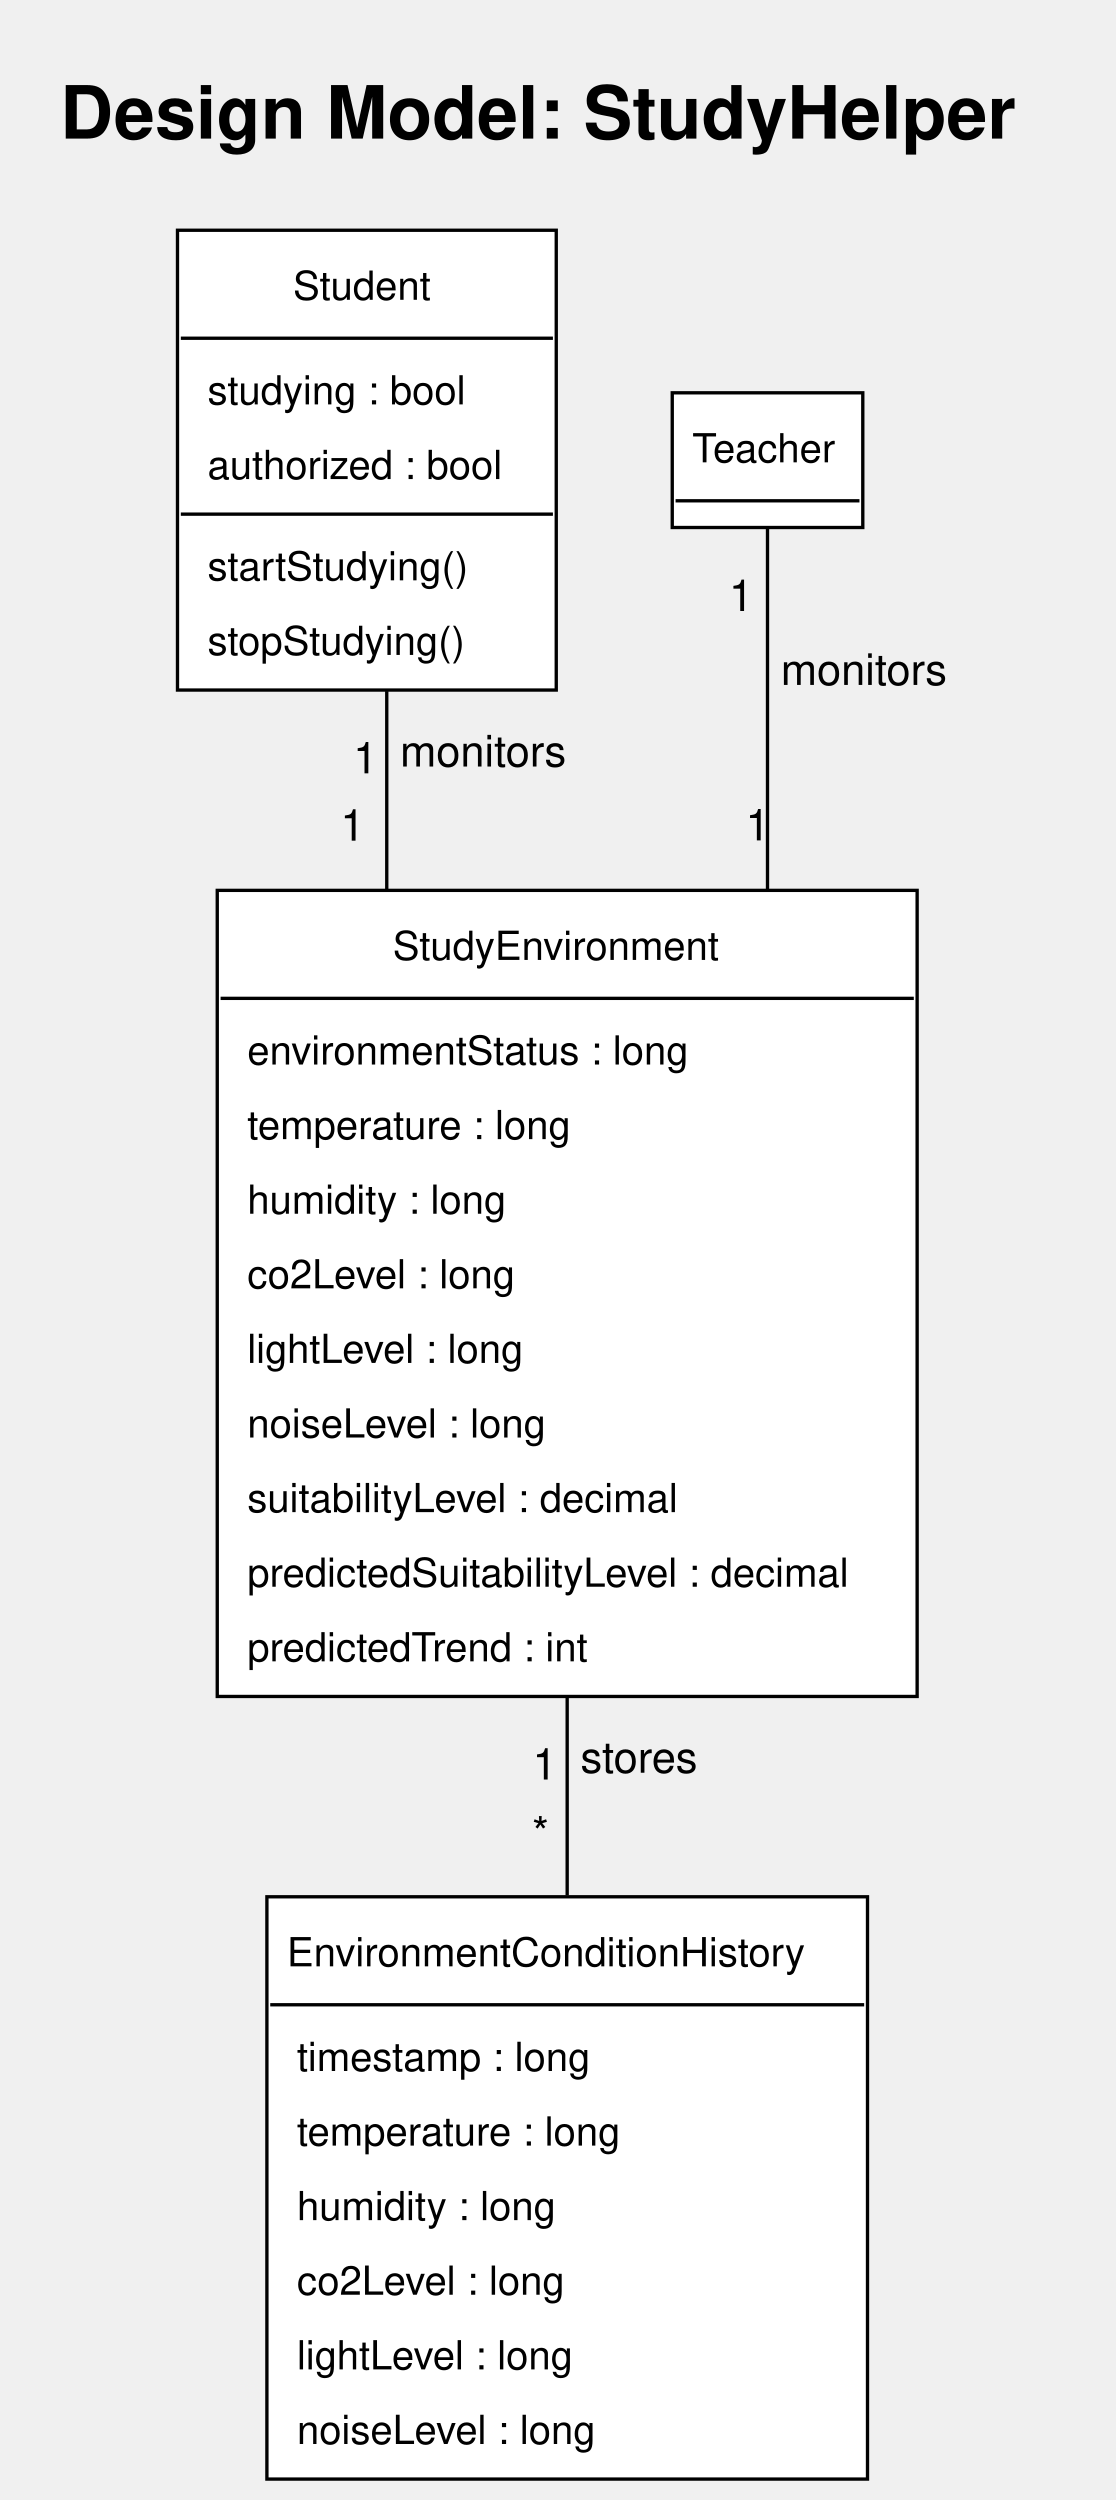
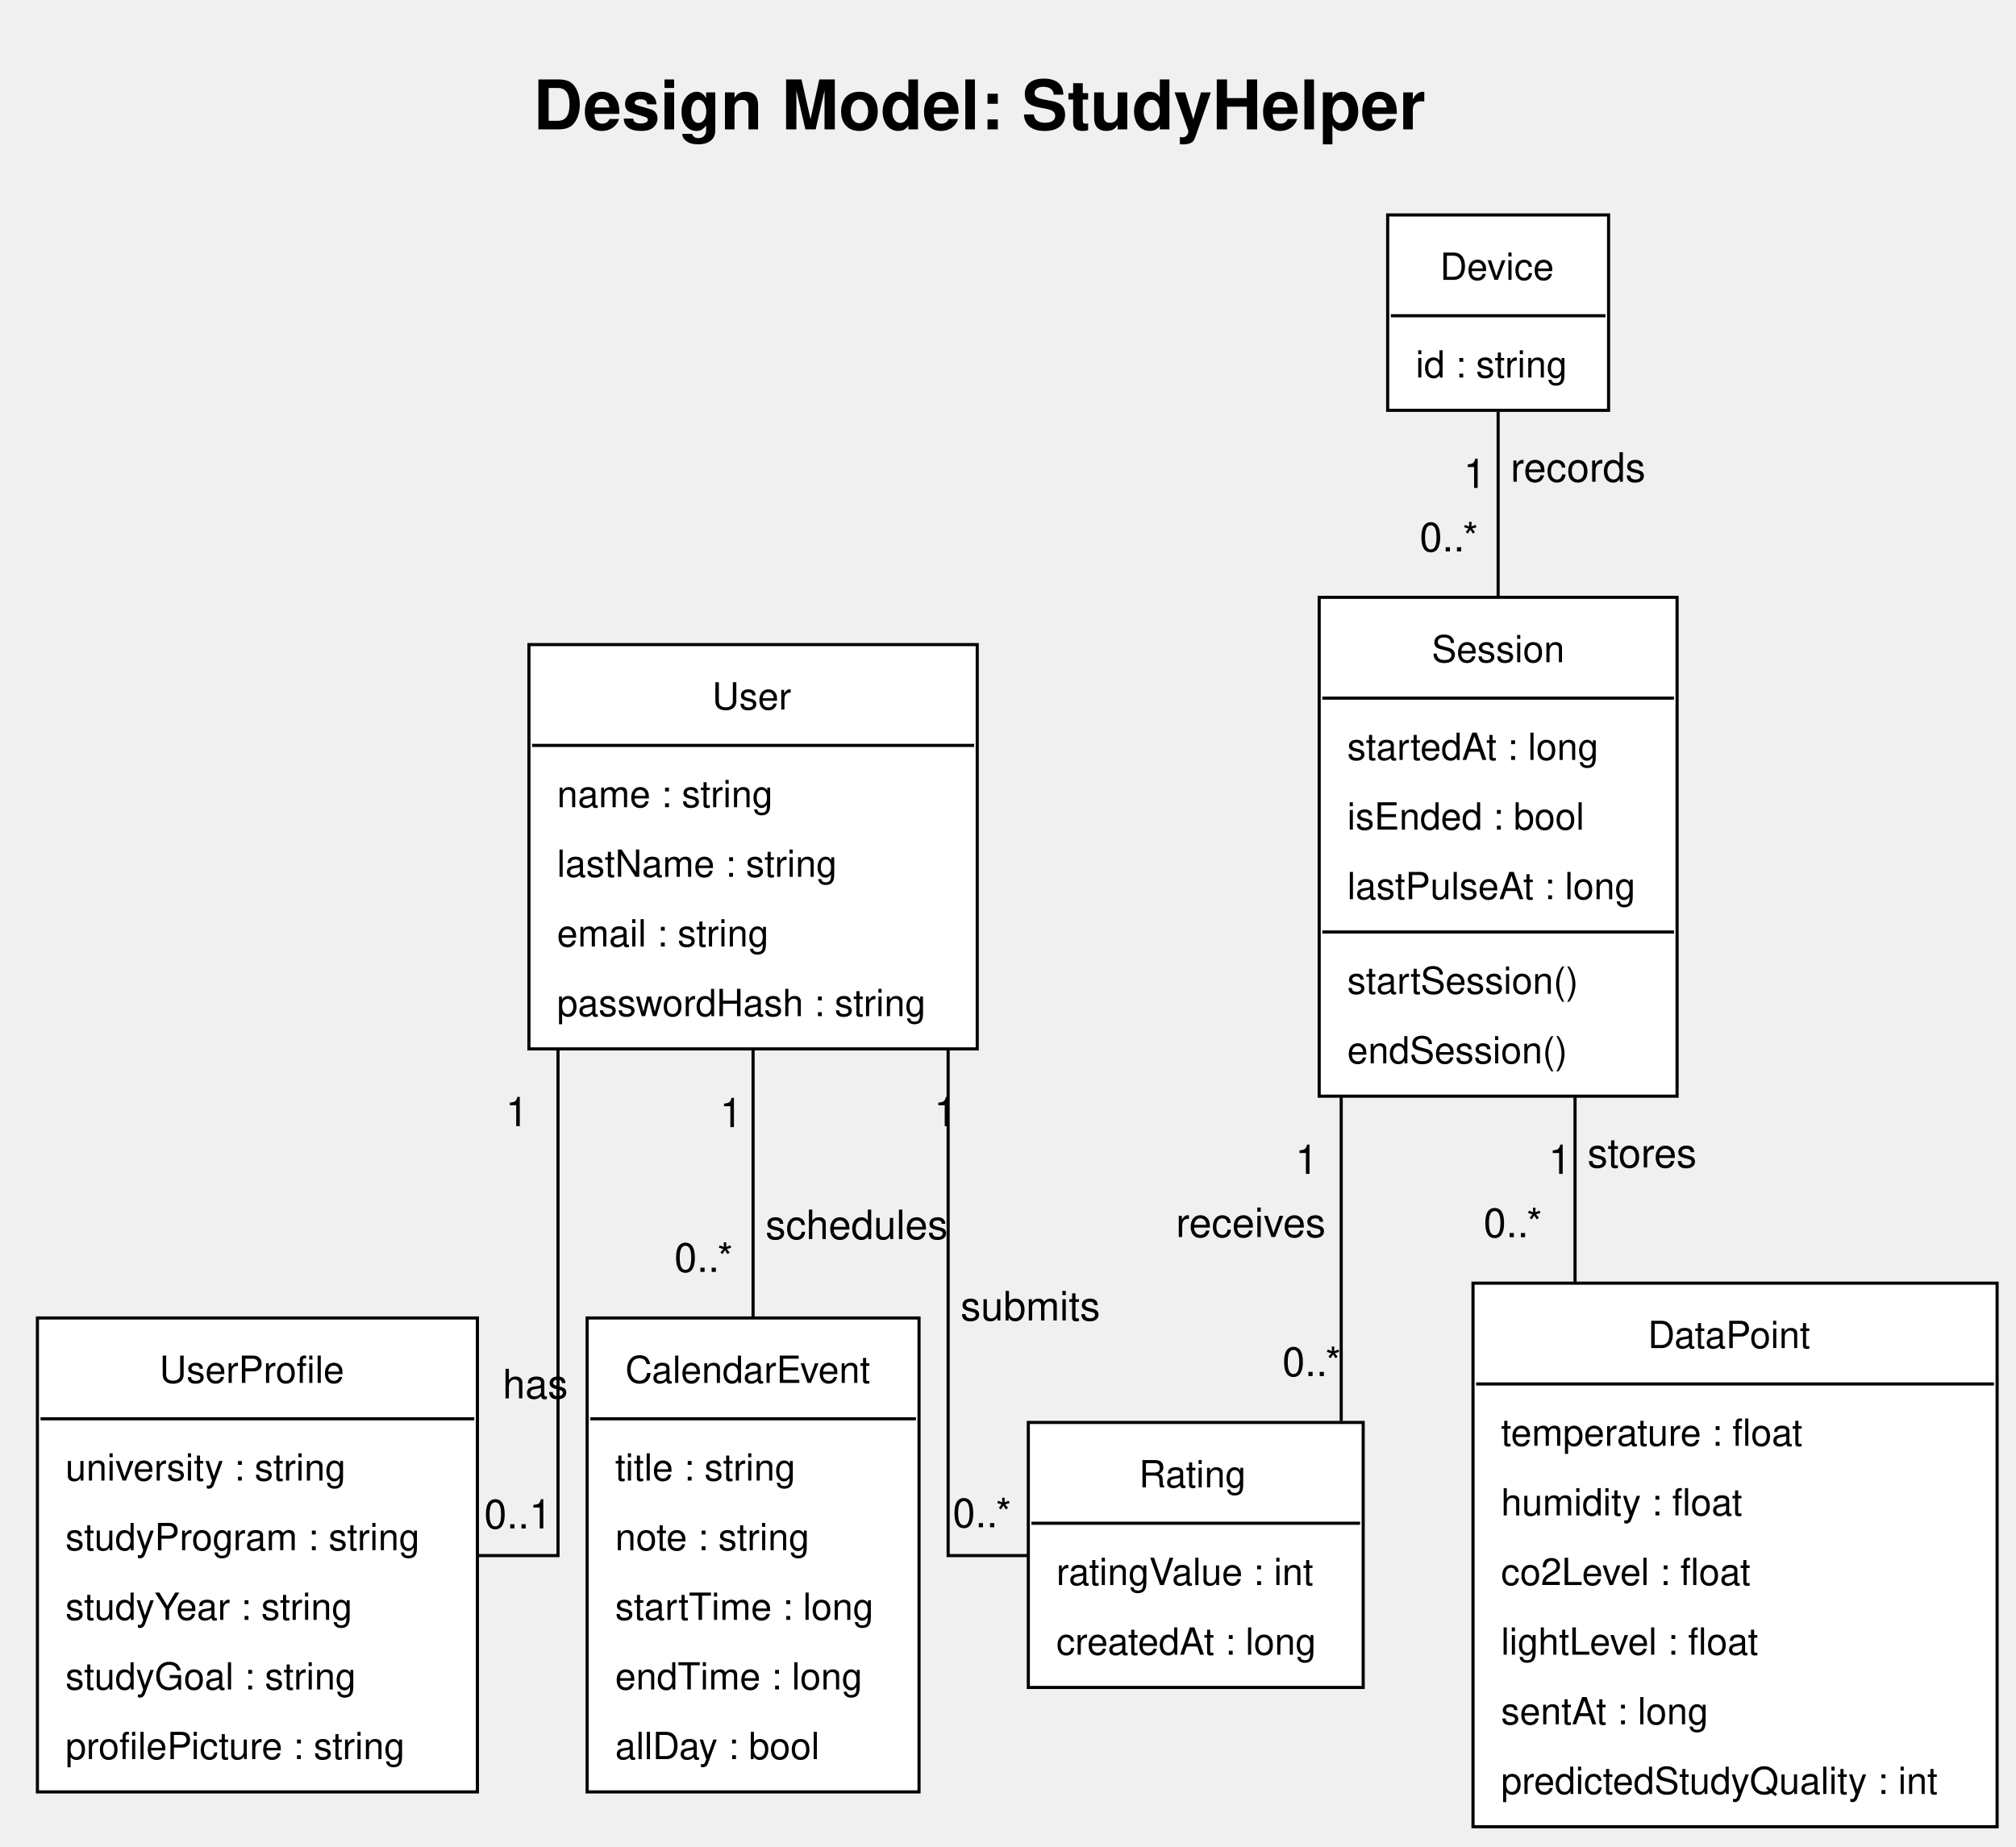
- <svg xmlns="http://www.w3.org/2000/svg" contentStyleType="text/css" data-diagram-type="CLASS" height="858.229px" preserveAspectRatio="none" style="width:383px;height:858px;background:#FFFFFF;" version="1.1" viewBox="0 0 383 858" width="383.854px" zoomAndPan="magnify">
+ <svg xmlns="http://www.w3.org/2000/svg" contentStyleType="text/css" data-diagram-type="CLASS" height="679.479px" preserveAspectRatio="none" style="width:741px;height:679px;background:#FFFFFF;" version="1.1" viewBox="0 0 741 679" width="741.354px" zoomAndPan="magnify">
  <defs />
  <g>
    <g class="title" data-source-line="2">
-       <text fill="#000000" font-family="'Helvetica, Arial, sans-serif'" font-size="25.208" font-weight="bold" lengthAdjust="spacing" textLength="339.86" x="20.625" y="47.573">Design Model: StudyHelper</text>
+       <text fill="#000000" font-family="'Helvetica, Arial, sans-serif'" font-size="25.208" font-weight="bold" lengthAdjust="spacing" textLength="339.86" x="195.952" y="47.573">Design Model: StudyHelper</text>
    </g>
-     <g class="entity" data-qualified-name="Student" data-source-line="4" id="ent0002">
-       <rect fill="#FFFFFF" height="157.805" style="stroke:#000000;stroke-width:1.146;" width="129.993" x="60.914" y="79.021" />
-       <text fill="#000000" font-family="'Helvetica, Arial, sans-serif'" font-size="13.75" lengthAdjust="spacing" textLength="50.683" x="100.569" y="102.887">Student</text>
-       <line style="stroke:#000000;stroke-width:1.146;" x1="62.06" x2="189.762" y1="116.082" y2="116.082" />
-       <text fill="#000000" font-family="'Helvetica, Arial, sans-serif'" font-size="13.75" lengthAdjust="spacing" textLength="95.494" x="71.227" y="138.802">studying : bool</text>
-       <text fill="#000000" font-family="'Helvetica, Arial, sans-serif'" font-size="13.75" lengthAdjust="spacing" textLength="109.368" x="71.227" y="164.405">authorized : bool</text>
-       <line style="stroke:#000000;stroke-width:1.146;" x1="62.06" x2="189.762" y1="176.454" y2="176.454" />
-       <text fill="#000000" font-family="'Helvetica, Arial, sans-serif'" font-size="13.75" lengthAdjust="spacing" textLength="95.137" x="71.227" y="199.174">startStudying()</text>
-       <text fill="#000000" font-family="'Helvetica, Arial, sans-serif'" font-size="13.75" lengthAdjust="spacing" textLength="93.556" x="71.227" y="224.777">stopStudying()</text>
+     <g class="entity" data-qualified-name="User" data-source-line="4" id="ent0002">
+       <rect fill="#FFFFFF" height="148.638" style="stroke:#000000;stroke-width:1.146;" width="164.781" x="194.413" y="236.986" />
+       <text fill="#000000" font-family="'Helvetica, Arial, sans-serif'" font-size="13.75" lengthAdjust="spacing" textLength="30.072" x="261.768" y="260.851">User</text>
+       <line style="stroke:#000000;stroke-width:1.146;" x1="195.559" x2="358.049" y1="274.047" y2="274.047" />
+       <text fill="#000000" font-family="'Helvetica, Arial, sans-serif'" font-size="13.75" lengthAdjust="spacing" textLength="85.388" x="204.726" y="296.767">name : string</text>
+       <text fill="#000000" font-family="'Helvetica, Arial, sans-serif'" font-size="13.75" lengthAdjust="spacing" textLength="110.152" x="204.726" y="322.369">lastName : string</text>
+       <text fill="#000000" font-family="'Helvetica, Arial, sans-serif'" font-size="13.75" lengthAdjust="spacing" textLength="83.986" x="204.726" y="347.972">email : string</text>
+       <text fill="#000000" font-family="'Helvetica, Arial, sans-serif'" font-size="13.75" lengthAdjust="spacing" textLength="144.156" x="204.726" y="373.575">passwordHash : string</text>
    </g>
-     <g class="entity" data-qualified-name="Teacher" data-source-line="10" id="ent0003">
-       <rect fill="#FFFFFF" height="46.228" style="stroke:#000000;stroke-width:1.146;" width="65.395" x="230.715" y="134.812" />
-       <text fill="#000000" font-family="'Helvetica, Arial, sans-serif'" font-size="13.75" lengthAdjust="spacing" textLength="51.645" x="237.59" y="158.678">Teacher</text>
-       <line style="stroke:#000000;stroke-width:1.146;" x1="231.861" x2="294.965" y1="171.873" y2="171.873" />
+     <g class="entity" data-qualified-name="UserProfile" data-source-line="10" id="ent0003">
+       <rect fill="#FFFFFF" height="174.241" style="stroke:#000000;stroke-width:1.146;" width="161.728" x="13.75" y="484.555" />
+       <text fill="#000000" font-family="'Helvetica, Arial, sans-serif'" font-size="13.75" lengthAdjust="spacing" textLength="71.968" x="58.63" y="508.42">UserProfile</text>
+       <line style="stroke:#000000;stroke-width:1.146;" x1="14.896" x2="174.333" y1="521.616" y2="521.616" />
+       <text fill="#000000" font-family="'Helvetica, Arial, sans-serif'" font-size="13.75" lengthAdjust="spacing" textLength="111.637" x="24.062" y="544.335">university : string</text>
+       <text fill="#000000" font-family="'Helvetica, Arial, sans-serif'" font-size="13.75" lengthAdjust="spacing" textLength="141.103" x="24.062" y="569.938">studyProgram : string</text>
+       <text fill="#000000" font-family="'Helvetica, Arial, sans-serif'" font-size="13.75" lengthAdjust="spacing" textLength="113.012" x="24.062" y="595.541">studyYear : string</text>
+       <text fill="#000000" font-family="'Helvetica, Arial, sans-serif'" font-size="13.75" lengthAdjust="spacing" textLength="113.672" x="24.062" y="621.143">studyGoal : string</text>
+       <text fill="#000000" font-family="'Helvetica, Arial, sans-serif'" font-size="13.75" lengthAdjust="spacing" textLength="135.961" x="24.062" y="646.746">profilePicture : string</text>
    </g>
-     <g class="entity" data-qualified-name="StudyEnvironment" data-source-line="12" id="ent0004">
-       <rect fill="#FFFFFF" height="276.651" style="stroke:#000000;stroke-width:1.146;" width="240.2" x="74.561" y="305.575" />
-       <text fill="#000000" font-family="'Helvetica, Arial, sans-serif'" font-size="13.75" lengthAdjust="spacing" textLength="119.722" x="134.8" y="329.441">StudyEnvironment</text>
-       <line style="stroke:#000000;stroke-width:1.146;" x1="75.707" x2="313.615" y1="342.637" y2="342.637" />
-       <text fill="#000000" font-family="'Helvetica, Arial, sans-serif'" font-size="13.75" lengthAdjust="spacing" textLength="163.282" x="84.874" y="365.356">environmentStatus : long</text>
-       <text fill="#000000" font-family="'Helvetica, Arial, sans-serif'" font-size="13.75" lengthAdjust="spacing" textLength="121.73" x="84.874" y="390.959">temperature : long</text>
-       <text fill="#000000" font-family="'Helvetica, Arial, sans-serif'" font-size="13.75" lengthAdjust="spacing" textLength="97.034" x="84.874" y="416.561">humidity : long</text>
-       <text fill="#000000" font-family="'Helvetica, Arial, sans-serif'" font-size="13.75" lengthAdjust="spacing" textLength="95.687" x="84.874" y="442.164">co2Level : long</text>
-       <text fill="#000000" font-family="'Helvetica, Arial, sans-serif'" font-size="13.75" lengthAdjust="spacing" textLength="101.916" x="84.874" y="467.767">lightLevel : long</text>
-       <text fill="#000000" font-family="'Helvetica, Arial, sans-serif'" font-size="13.75" lengthAdjust="spacing" textLength="107.608" x="84.874" y="493.369">noiseLevel : long</text>
-       <text fill="#000000" font-family="'Helvetica, Arial, sans-serif'" font-size="13.75" lengthAdjust="spacing" textLength="156.944" x="84.874" y="518.972">suitabilityLevel : decimal</text>
-       <text fill="#000000" font-family="'Helvetica, Arial, sans-serif'" font-size="13.75" lengthAdjust="spacing" textLength="219.575" x="84.874" y="544.575">predictedSuitabilityLevel : decimal</text>
-       <text fill="#000000" font-family="'Helvetica, Arial, sans-serif'" font-size="13.75" lengthAdjust="spacing" textLength="127.546" x="84.874" y="570.177">predictedTrend : int</text>
+     <g class="entity" data-qualified-name="Device" data-source-line="17" id="ent0004">
+       <rect fill="#FFFFFF" height="71.83" style="stroke:#000000;stroke-width:1.146;" width="81.194" x="510.056" y="79.021" />
+       <text fill="#000000" font-family="'Helvetica, Arial, sans-serif'" font-size="13.75" lengthAdjust="spacing" textLength="42.68" x="529.313" y="102.887">Device</text>
+       <line style="stroke:#000000;stroke-width:1.146;" x1="511.202" x2="590.105" y1="116.082" y2="116.082" />
+       <text fill="#000000" font-family="'Helvetica, Arial, sans-serif'" font-size="13.75" lengthAdjust="spacing" textLength="60.569" x="520.369" y="138.802">id : string</text>
    </g>
-     <g class="entity" data-qualified-name="EnvironmentConditionHistory" data-source-line="23" id="ent0005">
-       <rect fill="#FFFFFF" height="199.843" style="stroke:#000000;stroke-width:1.146;" width="206.128" x="91.6" y="650.976" />
-       <text fill="#000000" font-family="'Helvetica, Arial, sans-serif'" font-size="13.75" lengthAdjust="spacing" textLength="192.378" x="98.475" y="674.841">EnvironmentConditionHistory</text>
-       <line style="stroke:#000000;stroke-width:1.146;" x1="92.746" x2="296.581" y1="688.037" y2="688.037" />
-       <text fill="#000000" font-family="'Helvetica, Arial, sans-serif'" font-size="13.75" lengthAdjust="spacing" textLength="109.355" x="101.912" y="710.756">timestamp : long</text>
-       <text fill="#000000" font-family="'Helvetica, Arial, sans-serif'" font-size="13.75" lengthAdjust="spacing" textLength="121.73" x="101.912" y="736.359">temperature : long</text>
-       <text fill="#000000" font-family="'Helvetica, Arial, sans-serif'" font-size="13.75" lengthAdjust="spacing" textLength="97.034" x="101.912" y="761.961">humidity : long</text>
-       <text fill="#000000" font-family="'Helvetica, Arial, sans-serif'" font-size="13.75" lengthAdjust="spacing" textLength="95.687" x="101.912" y="787.564">co2Level : long</text>
-       <text fill="#000000" font-family="'Helvetica, Arial, sans-serif'" font-size="13.75" lengthAdjust="spacing" textLength="101.916" x="101.912" y="813.167">lightLevel : long</text>
-       <text fill="#000000" font-family="'Helvetica, Arial, sans-serif'" font-size="13.75" lengthAdjust="spacing" textLength="107.608" x="101.912" y="838.769">noiseLevel : long</text>
+     <g class="entity" data-qualified-name="Session" data-source-line="20" id="ent0005">
+       <rect fill="#FFFFFF" height="183.407" style="stroke:#000000;stroke-width:1.146;" width="131.547" x="484.882" y="219.604" />
+       <text fill="#000000" font-family="'Helvetica, Arial, sans-serif'" font-size="13.75" lengthAdjust="spacing" textLength="48.84" x="526.236" y="243.469">Session</text>
+       <line style="stroke:#000000;stroke-width:1.146;" x1="486.028" x2="615.284" y1="256.665" y2="256.665" />
+       <text fill="#000000" font-family="'Helvetica, Arial, sans-serif'" font-size="13.75" lengthAdjust="spacing" textLength="99.523" x="495.195" y="279.384">startedAt : long</text>
+       <text fill="#000000" font-family="'Helvetica, Arial, sans-serif'" font-size="13.75" lengthAdjust="spacing" textLength="90.421" x="495.195" y="304.987">isEnded : bool</text>
+       <text fill="#000000" font-family="'Helvetica, Arial, sans-serif'" font-size="13.75" lengthAdjust="spacing" textLength="110.922" x="495.195" y="330.59">lastPulseAt : long</text>
+       <line style="stroke:#000000;stroke-width:1.146;" x1="486.028" x2="615.284" y1="342.639" y2="342.639" />
+       <text fill="#000000" font-family="'Helvetica, Arial, sans-serif'" font-size="13.75" lengthAdjust="spacing" textLength="86.997" x="495.195" y="365.359">startSession()</text>
+       <text fill="#000000" font-family="'Helvetica, Arial, sans-serif'" font-size="13.75" lengthAdjust="spacing" textLength="81.799" x="495.195" y="390.962">endSession()</text>
    </g>
-     <g class="link" data-entity-1="ent0002" data-entity-2="ent0004" data-link-type="association" data-source-line="31" id="lnk6">
-       <path codeLine="31" d="M132.735,237.204 C132.735,258.367 132.735,281.857 132.735,305.209" fill="none" id="Student-StudyEnvironment" style="stroke:#000000;stroke-width:1.146;" />
-       <text fill="#000000" font-family="'Helvetica, Arial, sans-serif'" font-size="14.896" lengthAdjust="spacing" textLength="63.665" x="137.318" y="263.062">monitors</text>
-       <text fill="#000000" font-family="'Helvetica, Arial, sans-serif'" font-size="14.896" lengthAdjust="spacing" textLength="8.52" x="121.241" y="265.416">1</text>
-       <text fill="#000000" font-family="'Helvetica, Arial, sans-serif'" font-size="14.896" lengthAdjust="spacing" textLength="8.52" x="116.848" y="288.513">1</text>
+     <g class="entity" data-qualified-name="DataPoint" data-source-line="27" id="ent0006">
+       <rect fill="#FFFFFF" height="199.843" style="stroke:#000000;stroke-width:1.146;" width="192.639" x="541.418" y="471.756" />
+       <text fill="#000000" font-family="'Helvetica, Arial, sans-serif'" font-size="13.75" lengthAdjust="spacing" textLength="64.075" x="605.699" y="495.621">DataPoint</text>
+       <line style="stroke:#000000;stroke-width:1.146;" x1="542.563" x2="732.911" y1="508.817" y2="508.817" />
+       <text fill="#000000" font-family="'Helvetica, Arial, sans-serif'" font-size="13.75" lengthAdjust="spacing" textLength="122.183" x="551.73" y="531.536">temperature : float</text>
+       <text fill="#000000" font-family="'Helvetica, Arial, sans-serif'" font-size="13.75" lengthAdjust="spacing" textLength="97.488" x="551.73" y="557.139">humidity : float</text>
+       <text fill="#000000" font-family="'Helvetica, Arial, sans-serif'" font-size="13.75" lengthAdjust="spacing" textLength="96.141" x="551.73" y="582.742">co2Level : float</text>
+       <text fill="#000000" font-family="'Helvetica, Arial, sans-serif'" font-size="13.75" lengthAdjust="spacing" textLength="102.37" x="551.73" y="608.344">lightLevel : float</text>
+       <text fill="#000000" font-family="'Helvetica, Arial, sans-serif'" font-size="13.75" lengthAdjust="spacing" textLength="81.208" x="551.73" y="633.947">sentAt : long</text>
+       <text fill="#000000" font-family="'Helvetica, Arial, sans-serif'" font-size="13.75" lengthAdjust="spacing" textLength="172.014" x="551.73" y="659.549">predictedStudyQuality : int</text>
    </g>
-     <g class="link" data-entity-1="ent0003" data-entity-2="ent0004" data-link-type="association" data-source-line="32" id="lnk7">
-       <path codeLine="32" d="M263.406,181.321 C263.406,209.005 263.406,257.382 263.406,305.117" fill="none" id="Teacher-StudyEnvironment" style="stroke:#000000;stroke-width:1.146;" />
-       <text fill="#000000" font-family="'Helvetica, Arial, sans-serif'" font-size="14.896" lengthAdjust="spacing" textLength="63.665" x="267.989" y="235.08">monitors</text>
-       <text fill="#000000" font-family="'Helvetica, Arial, sans-serif'" font-size="14.896" lengthAdjust="spacing" textLength="8.52" x="250.191" y="209.696">1</text>
-       <text fill="#000000" font-family="'Helvetica, Arial, sans-serif'" font-size="14.896" lengthAdjust="spacing" textLength="8.52" x="255.89" y="288.415">1</text>
+     <g class="entity" data-qualified-name="Rating" data-source-line="35" id="ent0007">
+       <rect fill="#FFFFFF" height="97.433" style="stroke:#000000;stroke-width:1.146;" width="123.091" x="377.965" y="522.963" />
+       <text fill="#000000" font-family="'Helvetica, Arial, sans-serif'" font-size="13.75" lengthAdjust="spacing" textLength="41.731" x="418.644" y="546.829">Rating</text>
+       <line style="stroke:#000000;stroke-width:1.146;" x1="379.11" x2="499.909" y1="560.024" y2="560.024" />
+       <text fill="#000000" font-family="'Helvetica, Arial, sans-serif'" font-size="13.75" lengthAdjust="spacing" textLength="102.466" x="388.277" y="582.744">ratingValue : int</text>
+       <text fill="#000000" font-family="'Helvetica, Arial, sans-serif'" font-size="13.75" lengthAdjust="spacing" textLength="102.328" x="388.277" y="608.346">createdAt : long</text>
    </g>
-     <g class="link" data-entity-1="ent0004" data-entity-2="ent0005" data-link-type="association" data-source-line="33" id="lnk8">
-       <path codeLine="33" d="M194.656,582.581 C194.656,605.463 194.656,628.792 194.656,650.494" fill="none" id="StudyEnvironment-EnvironmentConditionHistory" style="stroke:#000000;stroke-width:1.146;" />
-       <text fill="#000000" font-family="'Helvetica, Arial, sans-serif'" font-size="14.896" lengthAdjust="spacing" textLength="43.213" x="199.239" y="608.404">stores</text>
-       <text fill="#000000" font-family="'Helvetica, Arial, sans-serif'" font-size="14.896" lengthAdjust="spacing" textLength="8.52" x="182.781" y="610.745">1</text>
-       <text fill="#000000" font-family="'Helvetica, Arial, sans-serif'" font-size="14.896" lengthAdjust="spacing" textLength="8.208" x="182.588" y="634.129">*</text>
+     <g class="entity" data-qualified-name="CalendarEvent" data-source-line="39" id="ent0008">
+       <rect fill="#FFFFFF" height="174.241" style="stroke:#000000;stroke-width:1.146;" width="121.991" x="215.806" y="484.555" />
+       <text fill="#000000" font-family="'Helvetica, Arial, sans-serif'" font-size="13.75" lengthAdjust="spacing" textLength="93.899" x="229.852" y="508.42">CalendarEvent</text>
+       <line style="stroke:#000000;stroke-width:1.146;" x1="216.952" x2="336.651" y1="521.616" y2="521.616" />
+       <text fill="#000000" font-family="'Helvetica, Arial, sans-serif'" font-size="13.75" lengthAdjust="spacing" textLength="73.343" x="226.119" y="544.335">title : string</text>
+       <text fill="#000000" font-family="'Helvetica, Arial, sans-serif'" font-size="13.75" lengthAdjust="spacing" textLength="78.101" x="226.119" y="569.938">note : string</text>
+       <text fill="#000000" font-family="'Helvetica, Arial, sans-serif'" font-size="13.75" lengthAdjust="spacing" textLength="101.366" x="226.119" y="595.541">startTime : long</text>
+       <text fill="#000000" font-family="'Helvetica, Arial, sans-serif'" font-size="13.75" lengthAdjust="spacing" textLength="96.168" x="226.119" y="621.143">endTime : long</text>
+       <text fill="#000000" font-family="'Helvetica, Arial, sans-serif'" font-size="13.75" lengthAdjust="spacing" textLength="79.049" x="226.119" y="646.746">allDay : bool</text>
+     </g>
+     <g class="link" data-entity-1="ent0002" data-entity-2="ent0003" data-link-type="association" data-source-line="46" id="lnk9">
+       <path codeLine="46" d="M205.104,385.979 C205.104,462.99 205.104,571.913 205.104,571.913 C205.104,571.913 192.488,571.913 175.794,571.913" fill="none" id="User-UserProfile" style="stroke:#000000;stroke-width:1.146;" />
+       <text fill="#000000" font-family="'Helvetica, Arial, sans-serif'" font-size="14.896" lengthAdjust="spacing" textLength="24.697" x="184.766" y="514.114">has</text>
+       <text fill="#000000" font-family="'Helvetica, Arial, sans-serif'" font-size="14.896" lengthAdjust="spacing" textLength="8.52" x="185.879" y="414.027">1</text>
+       <text fill="#000000" font-family="'Helvetica, Arial, sans-serif'" font-size="14.896" lengthAdjust="spacing" textLength="25.025" x="177.959" y="561.925">0..1</text>
+     </g>
+     <g class="link" data-entity-1="ent0002" data-entity-2="ent0008" data-link-type="association" data-source-line="47" id="lnk10">
+       <path codeLine="47" d="M276.799,385.921 C276.799,416.572 276.799,452.288 276.799,484.165" fill="none" id="User-CalendarEvent" style="stroke:#000000;stroke-width:1.146;" />
+       <text fill="#000000" font-family="'Helvetica, Arial, sans-serif'" font-size="14.896" lengthAdjust="spacing" textLength="69.638" x="281.382" y="455.55">schedules</text>
+       <text fill="#000000" font-family="'Helvetica, Arial, sans-serif'" font-size="14.896" lengthAdjust="spacing" textLength="8.52" x="264.598" y="414.378">1</text>
+       <text fill="#000000" font-family="'Helvetica, Arial, sans-serif'" font-size="14.896" lengthAdjust="spacing" textLength="24.712" x="247.855" y="467.614">0..*</text>
+     </g>
+     <g class="link" data-entity-1="ent0002" data-entity-2="ent0007" data-link-type="association" data-source-line="48" id="lnk11">
+       <path codeLine="48" d="M348.494,385.979 C348.494,462.99 348.494,571.913 348.494,571.913 C348.494,571.913 361.556,571.913 377.793,571.913" fill="none" id="User-Rating" style="stroke:#000000;stroke-width:1.146;" />
+       <text fill="#000000" font-family="'Helvetica, Arial, sans-serif'" font-size="14.896" lengthAdjust="spacing" textLength="55.785" x="353.077" y="485.457">submits</text>
+       <text fill="#000000" font-family="'Helvetica, Arial, sans-serif'" font-size="14.896" lengthAdjust="spacing" textLength="8.52" x="343.384" y="414.027">1</text>
+       <text fill="#000000" font-family="'Helvetica, Arial, sans-serif'" font-size="14.896" lengthAdjust="spacing" textLength="24.712" x="350.182" y="561.502">0..*</text>
+     </g>
+     <g class="link" data-entity-1="ent0004" data-entity-2="ent0005" data-link-type="association" data-source-line="49" id="lnk12">
+       <path codeLine="49" d="M550.653,151.415 C550.653,170.596 550.653,195.071 550.653,219.077" fill="none" id="Device-Session" style="stroke:#000000;stroke-width:1.146;" />
+       <text fill="#000000" font-family="'Helvetica, Arial, sans-serif'" font-size="14.896" lengthAdjust="spacing" textLength="53.163" x="555.236" y="177.101">records</text>
+       <text fill="#000000" font-family="'Helvetica, Arial, sans-serif'" font-size="14.896" lengthAdjust="spacing" textLength="8.52" x="537.958" y="179.38">1</text>
+       <text fill="#000000" font-family="'Helvetica, Arial, sans-serif'" font-size="14.896" lengthAdjust="spacing" textLength="24.712" x="521.804" y="202.732">0..*</text>
+     </g>
+     <g class="link" data-entity-1="ent0005" data-entity-2="ent0006" data-link-type="association" data-source-line="50" id="lnk13">
+       <path codeLine="50" d="M578.921,403.464 C578.921,425.407 578.921,448.931 578.921,471.229" fill="none" id="Session-DataPoint" style="stroke:#000000;stroke-width:1.146;" />
+       <text fill="#000000" font-family="'Helvetica, Arial, sans-serif'" font-size="14.896" lengthAdjust="spacing" textLength="43.213" x="583.504" y="429.207">stores</text>
+       <text fill="#000000" font-family="'Helvetica, Arial, sans-serif'" font-size="14.896" lengthAdjust="spacing" textLength="8.52" x="569.207" y="431.582">1</text>
+       <text fill="#000000" font-family="'Helvetica, Arial, sans-serif'" font-size="14.896" lengthAdjust="spacing" textLength="24.712" x="545.296" y="454.86">0..*</text>
+     </g>
+     <g class="link" data-entity-1="ent0005" data-entity-2="ent0007" data-link-type="association" data-source-line="51" id="lnk14">
+       <path codeLine="51" d="M492.972,403.464 C492.972,443.557 492.972,488.909 492.972,522.413" fill="none" id="Session-Rating" style="stroke:#000000;stroke-width:1.146;" />
+       <text fill="#000000" font-family="'Helvetica, Arial, sans-serif'" font-size="14.896" lengthAdjust="spacing" textLength="57.051" x="432.243" y="454.805">receives</text>
+       <text fill="#000000" font-family="'Helvetica, Arial, sans-serif'" font-size="14.896" lengthAdjust="spacing" textLength="8.52" x="476.14" y="431.582">1</text>
+       <text fill="#000000" font-family="'Helvetica, Arial, sans-serif'" font-size="14.896" lengthAdjust="spacing" textLength="24.712" x="471.339" y="505.92">0..*</text>
    </g>
  </g>
</svg>
